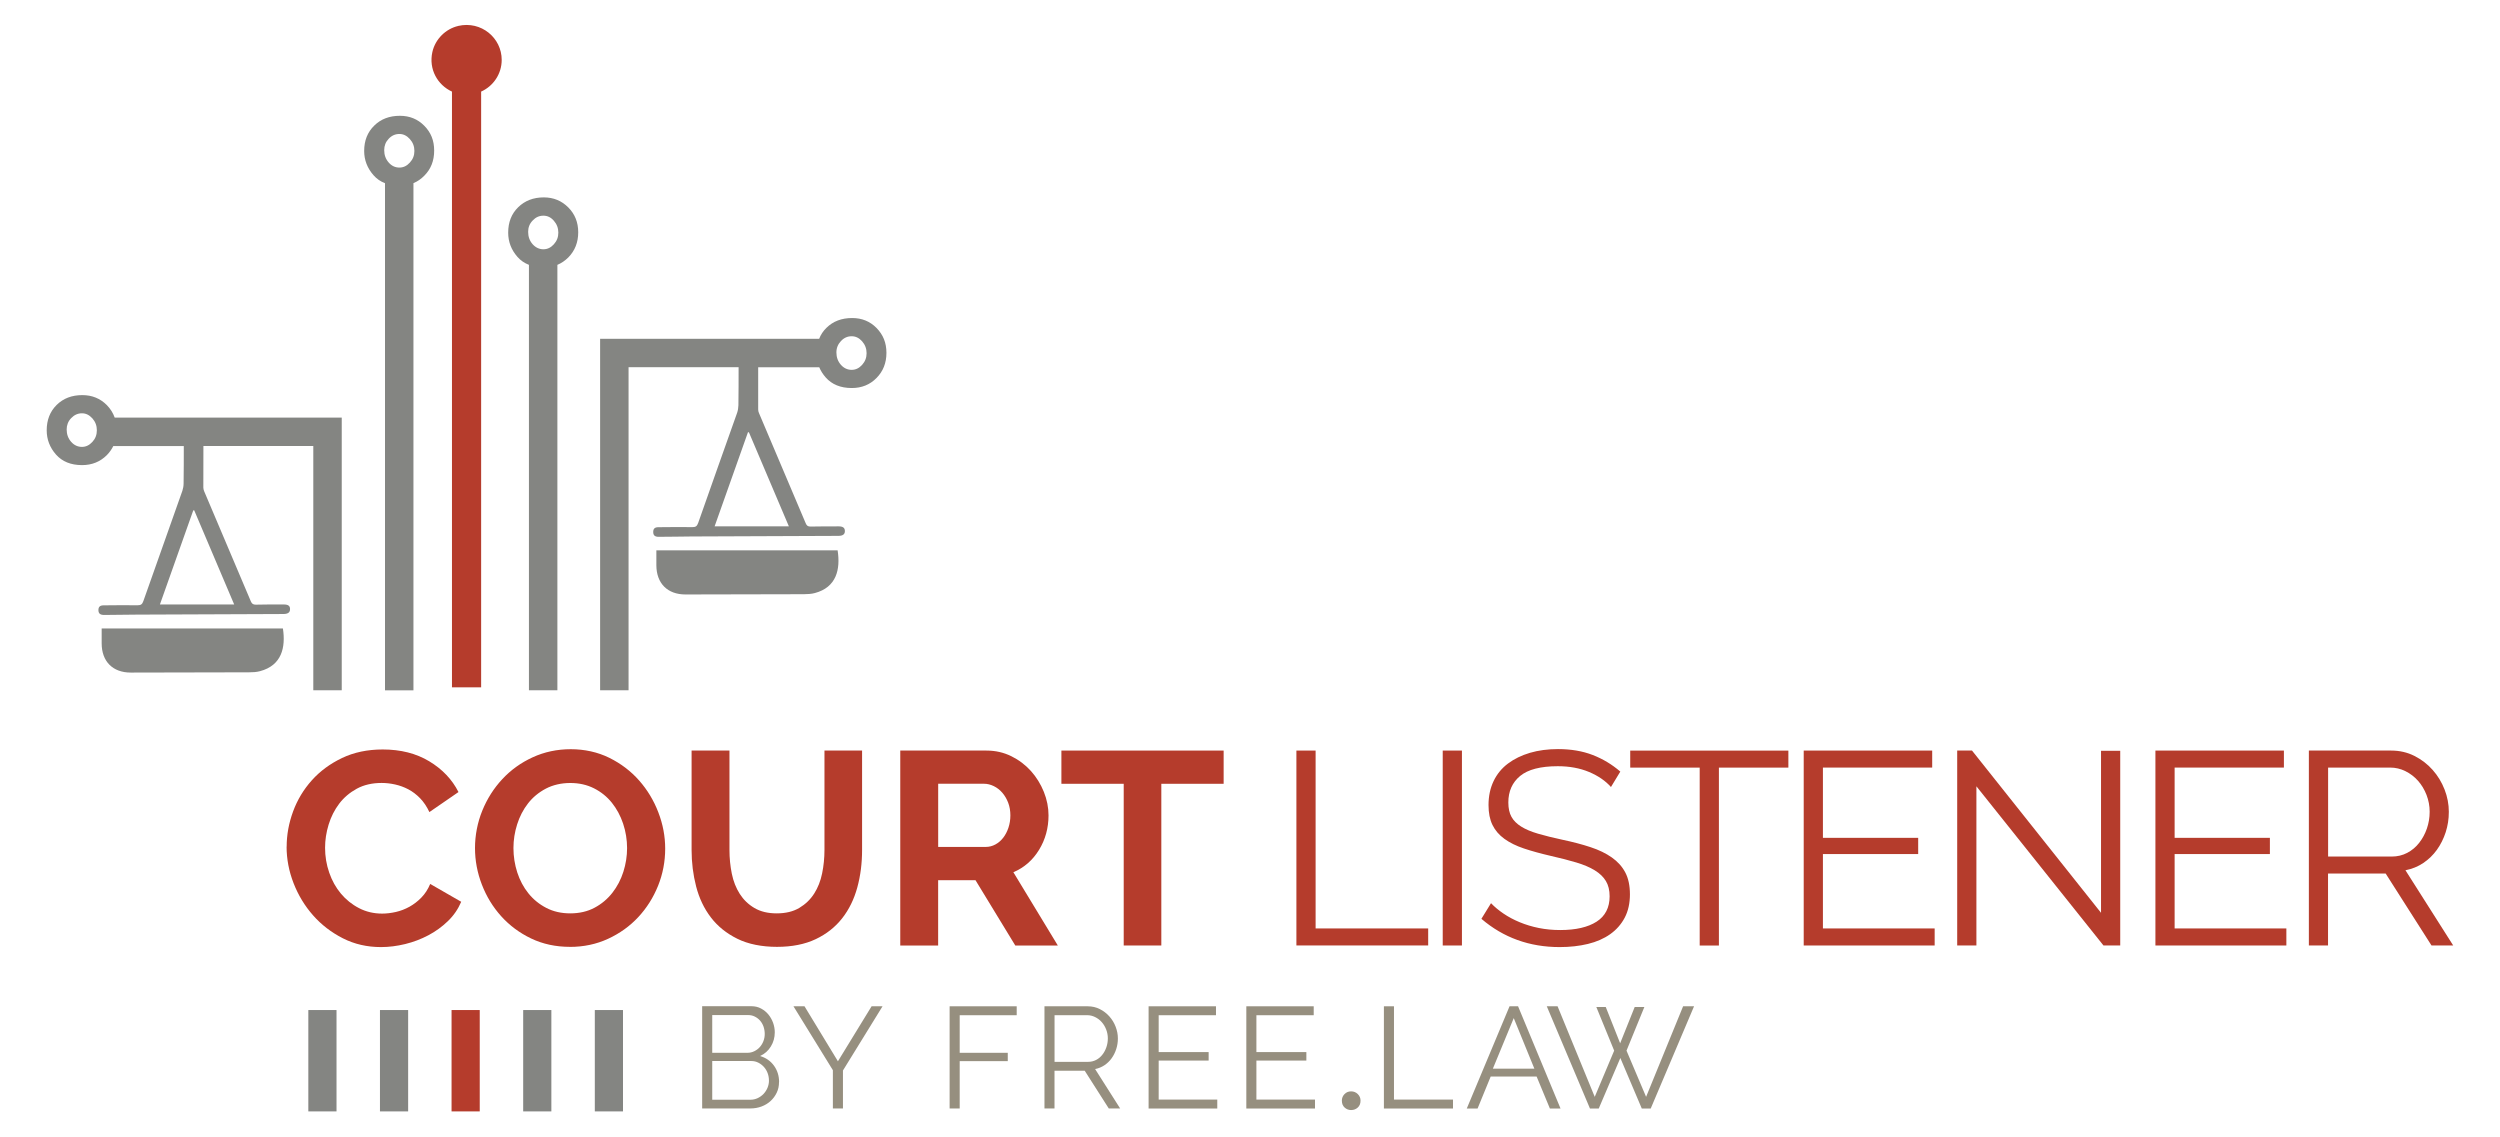
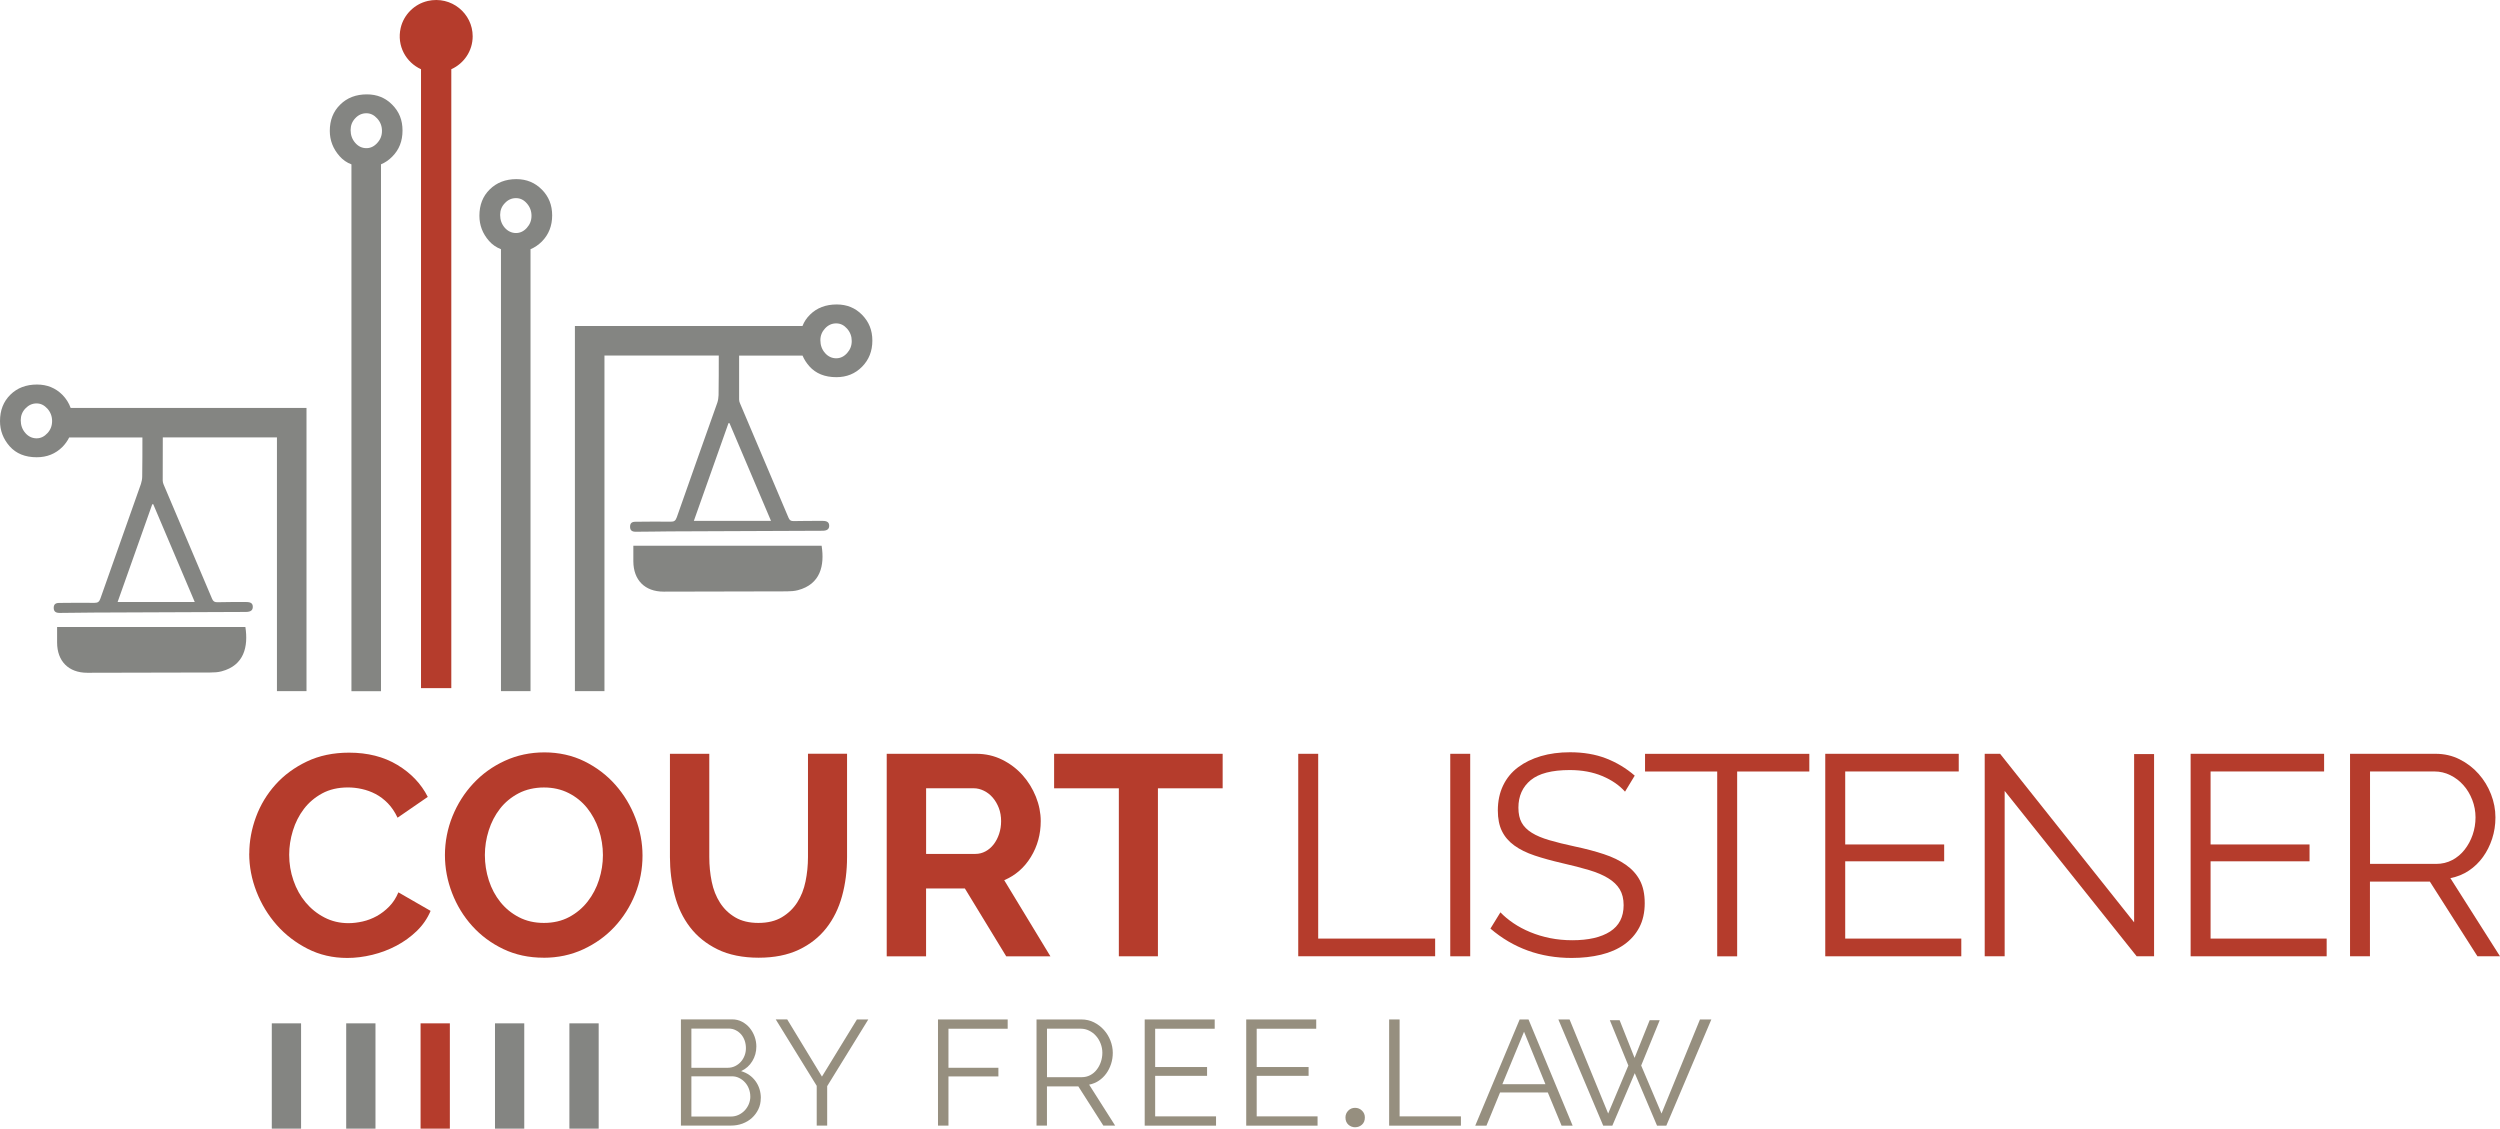
- <svg xmlns="http://www.w3.org/2000/svg" version="1.1" viewBox="0 0 660 300">
-   <defs>
-     <style>
+ <svg xmlns="http://www.w3.org/2000/svg" version="1.1" viewBox="0 0 635.32 286.821" id="svg2092" width="635.32" height="286.821">
+   <defs id="defs2002">
+     <style id="style2000">
      .cls-1 {
        fill: #968f7f;
      }

      .cls-1, .cls-2, .cls-3 {
        stroke-width: 0px;
      }

      .cls-2 {
        fill: #b53c2c;
      }

      .cls-3 {
        fill: #848582;
      }
    </style>
  </defs>
-   <g id="Layer_2" data-name="Layer 2">
-     <g>
-       <rect class="cls-3" x="157.03" y="266.65" width="7.44" height="26.76" />
-       <rect class="cls-3" x="81.4" y="266.65" width="7.44" height="26.76" />
-       <rect class="cls-3" x="100.31" y="266.65" width="7.44" height="26.76" />
-       <rect class="cls-2" x="119.21" y="266.65" width="7.44" height="26.76" />
-       <rect class="cls-3" x="138.12" y="266.65" width="7.44" height="26.76" />
+   <g id="Layer_2" data-name="Layer 2" transform="translate(-12.33,-6.588773)">
+     <g id="g2014">
+       <rect class="cls-3" x="157.03" y="266.65" width="7.44" height="26.76" id="rect2004" />
+       <rect class="cls-3" x="81.4" y="266.65" width="7.44" height="26.76" id="rect2006" />
+       <rect class="cls-3" x="100.31" y="266.65" width="7.44" height="26.76" id="rect2008" />
+       <rect class="cls-2" x="119.21" y="266.65" width="7.44" height="26.76" id="rect2010" />
+       <rect class="cls-3" x="138.12" y="266.65" width="7.44" height="26.76" id="rect2012" />
    </g>
-     <g>
-       <g>
-         <path class="cls-2" d="M75.68,223.52c0-3.14.57-6.24,1.7-9.31,1.13-3.07,2.79-5.81,4.96-8.23,2.17-2.42,4.83-4.37,7.97-5.87,3.14-1.5,6.72-2.25,10.73-2.25,4.73,0,8.83,1.04,12.28,3.12,3.45,2.08,6.03,4.78,7.72,8.12l-7.68,5.29c-.68-1.45-1.5-2.67-2.46-3.66-.97-.99-2.01-1.78-3.12-2.36-1.11-.58-2.27-1-3.48-1.27-1.21-.27-2.39-.4-3.55-.4-2.51,0-4.7.51-6.56,1.52-1.86,1.02-3.41,2.33-4.64,3.95-1.23,1.62-2.16,3.46-2.79,5.51-.63,2.05-.94,4.1-.94,6.12,0,2.27.36,4.46,1.09,6.56.72,2.1,1.75,3.95,3.08,5.54,1.33,1.59,2.92,2.88,4.78,3.84,1.86.97,3.9,1.45,6.12,1.45,1.16,0,2.37-.15,3.62-.43,1.26-.29,2.45-.75,3.59-1.38,1.13-.63,2.19-1.44,3.15-2.43.97-.99,1.74-2.19,2.32-3.59l8.19,4.71c-.82,1.93-1.99,3.64-3.52,5.11-1.52,1.47-3.24,2.72-5.15,3.73-1.91,1.01-3.95,1.79-6.12,2.32-2.17.53-4.3.8-6.38.8-3.67,0-7.03-.77-10.07-2.32-3.04-1.55-5.67-3.56-7.86-6.05-2.2-2.49-3.91-5.31-5.15-8.48-1.23-3.16-1.85-6.39-1.85-9.68Z" />
-         <path class="cls-2" d="M150.48,249.97c-3.77,0-7.19-.74-10.26-2.21-3.07-1.47-5.7-3.43-7.9-5.87-2.2-2.44-3.9-5.23-5.11-8.37-1.21-3.14-1.81-6.35-1.81-9.64s.64-6.72,1.92-9.86c1.28-3.14,3.04-5.92,5.29-8.33,2.25-2.42,4.92-4.34,8.01-5.76,3.09-1.42,6.45-2.14,10.07-2.14s7.11.76,10.18,2.28c3.07,1.52,5.69,3.52,7.86,5.98,2.17,2.46,3.87,5.27,5.07,8.41,1.21,3.14,1.81,6.33,1.81,9.57,0,3.43-.63,6.7-1.88,9.82-1.26,3.12-3,5.87-5.22,8.26-2.22,2.39-4.88,4.3-7.97,5.73-3.09,1.43-6.45,2.14-10.07,2.14ZM135.55,223.88c0,2.22.34,4.37,1.01,6.45.68,2.08,1.65,3.91,2.94,5.51,1.28,1.59,2.85,2.88,4.71,3.84,1.86.97,3.97,1.45,6.34,1.45s4.55-.49,6.41-1.49c1.86-.99,3.43-2.31,4.71-3.95,1.28-1.64,2.25-3.49,2.9-5.54.65-2.05.98-4.14.98-6.27s-.35-4.37-1.05-6.45c-.7-2.08-1.69-3.91-2.97-5.51-1.28-1.59-2.85-2.86-4.71-3.8-1.86-.94-3.95-1.41-6.27-1.41s-4.57.5-6.45,1.49c-1.88.99-3.46,2.3-4.71,3.91-1.26,1.62-2.21,3.46-2.86,5.51-.65,2.05-.98,4.14-.98,6.27Z" />
-         <path class="cls-2" d="M205.05,241.13c2.37,0,4.36-.48,5.98-1.45,1.62-.97,2.92-2.22,3.91-3.77.99-1.55,1.69-3.32,2.1-5.33.41-2,.62-4.07.62-6.2v-26.24h9.93v26.24c0,3.53-.42,6.84-1.27,9.93-.85,3.09-2.17,5.8-3.99,8.12s-4.14,4.16-6.99,5.51c-2.85,1.35-6.26,2.03-10.22,2.03s-7.6-.71-10.47-2.14c-2.88-1.42-5.21-3.31-6.99-5.65-1.79-2.34-3.08-5.06-3.88-8.15-.8-3.09-1.2-6.31-1.2-9.64v-26.24h10v26.24c0,2.17.21,4.26.62,6.27.41,2.01,1.11,3.78,2.1,5.33.99,1.55,2.28,2.79,3.88,3.73s3.55,1.41,5.87,1.41Z" />
-         <path class="cls-2" d="M237.67,249.61v-51.46h22.76c2.37,0,4.55.5,6.56,1.49,2,.99,3.73,2.3,5.18,3.91,1.45,1.62,2.58,3.46,3.41,5.51.82,2.05,1.23,4.12,1.23,6.2,0,3.33-.83,6.37-2.5,9.1-1.67,2.73-3.93,4.7-6.78,5.91l11.74,19.35h-11.23l-10.51-17.25h-9.86v17.25h-10ZM247.67,223.59h12.54c.92,0,1.78-.22,2.57-.65.8-.43,1.49-1.03,2.07-1.78.58-.75,1.04-1.63,1.38-2.65.34-1.01.51-2.1.51-3.26s-.19-2.32-.58-3.33c-.39-1.01-.91-1.9-1.56-2.65-.65-.75-1.4-1.33-2.25-1.74-.85-.41-1.7-.62-2.57-.62h-12.1v16.67Z" />
+     <g id="g2046">
+       <g id="g2024">
+         <path class="cls-2" d="m 75.68,223.52 c 0,-3.14 0.57,-6.24 1.7,-9.31 1.13,-3.07 2.79,-5.81 4.96,-8.23 2.17,-2.42 4.83,-4.37 7.97,-5.87 3.14,-1.5 6.72,-2.25 10.73,-2.25 4.73,0 8.83,1.04 12.28,3.12 3.45,2.08 6.03,4.78 7.72,8.12 l -7.68,5.29 c -0.68,-1.45 -1.5,-2.67 -2.46,-3.66 -0.97,-0.99 -2.01,-1.78 -3.12,-2.36 -1.11,-0.58 -2.27,-1 -3.48,-1.27 -1.21,-0.27 -2.39,-0.4 -3.55,-0.4 -2.51,0 -4.7,0.51 -6.56,1.52 -1.86,1.02 -3.41,2.33 -4.64,3.95 -1.23,1.62 -2.16,3.46 -2.79,5.51 -0.63,2.05 -0.94,4.1 -0.94,6.12 0,2.27 0.36,4.46 1.09,6.56 0.72,2.1 1.75,3.95 3.08,5.54 1.33,1.59 2.92,2.88 4.78,3.84 1.86,0.97 3.9,1.45 6.12,1.45 1.16,0 2.37,-0.15 3.62,-0.43 1.26,-0.29 2.45,-0.75 3.59,-1.38 1.13,-0.63 2.19,-1.44 3.15,-2.43 0.97,-0.99 1.74,-2.19 2.32,-3.59 l 8.19,4.71 c -0.82,1.93 -1.99,3.64 -3.52,5.11 -1.52,1.47 -3.24,2.72 -5.15,3.73 -1.91,1.01 -3.95,1.79 -6.12,2.32 -2.17,0.53 -4.3,0.8 -6.38,0.8 -3.67,0 -7.03,-0.77 -10.07,-2.32 -3.04,-1.55 -5.67,-3.56 -7.86,-6.05 -2.2,-2.49 -3.91,-5.31 -5.15,-8.48 -1.23,-3.16 -1.85,-6.39 -1.85,-9.68 z" id="path2016" />
+         <path class="cls-2" d="m 150.48,249.97 c -3.77,0 -7.19,-0.74 -10.26,-2.21 -3.07,-1.47 -5.7,-3.43 -7.9,-5.87 -2.2,-2.44 -3.9,-5.23 -5.11,-8.37 -1.21,-3.14 -1.81,-6.35 -1.81,-9.64 0,-3.29 0.64,-6.72 1.92,-9.86 1.28,-3.14 3.04,-5.92 5.29,-8.33 2.25,-2.42 4.92,-4.34 8.01,-5.76 3.09,-1.42 6.45,-2.14 10.07,-2.14 3.62,0 7.11,0.76 10.18,2.28 3.07,1.52 5.69,3.52 7.86,5.98 2.17,2.46 3.87,5.27 5.07,8.41 1.21,3.14 1.81,6.33 1.81,9.57 0,3.43 -0.63,6.7 -1.88,9.82 -1.26,3.12 -3,5.87 -5.22,8.26 -2.22,2.39 -4.88,4.3 -7.97,5.73 -3.09,1.43 -6.45,2.14 -10.07,2.14 z m -14.93,-26.09 c 0,2.22 0.34,4.37 1.01,6.45 0.68,2.08 1.65,3.91 2.94,5.51 1.28,1.59 2.85,2.88 4.71,3.84 1.86,0.97 3.97,1.45 6.34,1.45 2.37,0 4.55,-0.49 6.41,-1.49 1.86,-0.99 3.43,-2.31 4.71,-3.95 1.28,-1.64 2.25,-3.49 2.9,-5.54 0.65,-2.05 0.98,-4.14 0.98,-6.27 0,-2.13 -0.35,-4.37 -1.05,-6.45 -0.7,-2.08 -1.69,-3.91 -2.97,-5.51 -1.28,-1.59 -2.85,-2.86 -4.71,-3.8 -1.86,-0.94 -3.95,-1.41 -6.27,-1.41 -2.32,0 -4.57,0.5 -6.45,1.49 -1.88,0.99 -3.46,2.3 -4.71,3.91 -1.26,1.62 -2.21,3.46 -2.86,5.51 -0.65,2.05 -0.98,4.14 -0.98,6.27 z" id="path2018" />
+         <path class="cls-2" d="m 205.05,241.13 c 2.37,0 4.36,-0.48 5.98,-1.45 1.62,-0.97 2.92,-2.22 3.91,-3.77 0.99,-1.55 1.69,-3.32 2.1,-5.33 0.41,-2 0.62,-4.07 0.62,-6.2 v -26.24 h 9.93 v 26.24 c 0,3.53 -0.42,6.84 -1.27,9.93 -0.85,3.09 -2.17,5.8 -3.99,8.12 -1.82,2.32 -4.14,4.16 -6.99,5.51 -2.85,1.35 -6.26,2.03 -10.22,2.03 -3.96,0 -7.6,-0.71 -10.47,-2.14 -2.88,-1.42 -5.21,-3.31 -6.99,-5.65 -1.79,-2.34 -3.08,-5.06 -3.88,-8.15 -0.8,-3.09 -1.2,-6.31 -1.2,-9.64 v -26.24 h 10 v 26.24 c 0,2.17 0.21,4.26 0.62,6.27 0.41,2.01 1.11,3.78 2.1,5.33 0.99,1.55 2.28,2.79 3.88,3.73 1.6,0.94 3.55,1.41 5.87,1.41 z" id="path2020" />
+         <path class="cls-2" d="m 237.67,249.61 v -51.46 h 22.76 c 2.37,0 4.55,0.5 6.56,1.49 2,0.99 3.73,2.3 5.18,3.91 1.45,1.62 2.58,3.46 3.41,5.51 0.82,2.05 1.23,4.12 1.23,6.2 0,3.33 -0.83,6.37 -2.5,9.1 -1.67,2.73 -3.93,4.7 -6.78,5.91 l 11.74,19.35 h -11.23 l -10.51,-17.25 h -9.86 v 17.25 h -10 z m 10,-26.02 h 12.54 c 0.92,0 1.78,-0.22 2.57,-0.65 0.8,-0.43 1.49,-1.03 2.07,-1.78 0.58,-0.75 1.04,-1.63 1.38,-2.65 0.34,-1.01 0.51,-2.1 0.51,-3.26 0,-1.16 -0.19,-2.32 -0.58,-3.33 -0.39,-1.01 -0.91,-1.9 -1.56,-2.65 -0.65,-0.75 -1.4,-1.33 -2.25,-1.74 -0.85,-0.41 -1.7,-0.62 -2.57,-0.62 h -12.1 v 16.67 z" id="path2022" />
      </g>
-       <path class="cls-2" d="M323.04,206.92h-16.45v42.69h-9.93v-42.69h-16.45v-8.77h42.83v8.77Z" />
-       <g>
-         <path class="cls-2" d="M342.25,249.61v-51.46h5.07v46.96h29.72v4.49h-34.79Z" />
-         <path class="cls-2" d="M380.88,249.61v-51.46h5.07v51.46h-5.07Z" />
-         <path class="cls-2" d="M425.31,207.79c-1.45-1.64-3.38-2.97-5.8-3.99-2.42-1.01-5.17-1.52-8.26-1.52-4.54,0-7.85.86-9.93,2.57-2.08,1.72-3.12,4.05-3.12,6.99,0,1.55.28,2.82.83,3.81.55.99,1.41,1.85,2.57,2.57,1.16.73,2.65,1.35,4.46,1.88,1.81.53,3.95,1.06,6.41,1.59,2.75.58,5.23,1.23,7.43,1.96,2.2.72,4.07,1.63,5.62,2.72,1.55,1.09,2.73,2.4,3.55,3.95.82,1.55,1.23,3.48,1.23,5.8s-.46,4.42-1.38,6.16c-.92,1.74-2.2,3.19-3.84,4.35-1.64,1.16-3.6,2.02-5.87,2.57-2.27.55-4.76.83-7.46.83-7.97,0-14.86-2.49-20.66-7.46l2.54-4.13c.92.97,2.02,1.88,3.3,2.75,1.28.87,2.71,1.63,4.28,2.28,1.57.65,3.25,1.16,5.04,1.52,1.79.36,3.67.54,5.65.54,4.11,0,7.31-.74,9.6-2.21,2.29-1.47,3.44-3.71,3.44-6.7,0-1.59-.33-2.94-.98-4.02-.65-1.09-1.63-2.03-2.94-2.83-1.3-.8-2.92-1.49-4.86-2.07-1.93-.58-4.18-1.16-6.74-1.74-2.71-.63-5.07-1.28-7.1-1.96-2.03-.68-3.74-1.52-5.15-2.54-1.4-1.01-2.45-2.23-3.15-3.66-.7-1.42-1.05-3.18-1.05-5.25,0-2.37.45-4.48,1.34-6.34.89-1.86,2.16-3.41,3.81-4.64,1.64-1.23,3.58-2.17,5.8-2.83,2.22-.65,4.69-.98,7.39-.98,3.43,0,6.49.52,9.17,1.56,2.68,1.04,5.11,2.5,7.28,4.38l-2.46,4.06Z" />
-         <path class="cls-2" d="M472.13,202.65h-18.34v46.97h-5.07v-46.97h-18.34v-4.49h41.75v4.49Z" />
-         <path class="cls-2" d="M510.75,245.12v4.49h-34.57v-51.46h33.92v4.49h-28.85v18.55h25.15v4.28h-25.15v19.64h29.5Z" />
-         <path class="cls-2" d="M521.77,207.57v42.04h-5.07v-51.46h3.91l34.06,42.83v-42.76h5.07v51.39h-4.42l-33.56-42.04Z" />
-         <path class="cls-2" d="M603.6,245.12v4.49h-34.57v-51.46h33.92v4.49h-28.85v18.55h25.15v4.28h-25.15v19.64h29.5Z" />
-         <path class="cls-2" d="M609.54,249.61v-51.46h21.74c2.22,0,4.26.47,6.12,1.41,1.86.94,3.47,2.17,4.82,3.7,1.35,1.52,2.4,3.25,3.15,5.18.75,1.93,1.12,3.89,1.12,5.87s-.28,3.68-.83,5.4c-.56,1.72-1.33,3.26-2.32,4.64-.99,1.38-2.19,2.54-3.59,3.48-1.4.94-2.97,1.58-4.71,1.92l12.61,19.86h-5.73l-12.1-18.99h-15.22v18.99h-5.07ZM614.61,226.13h16.81c1.5,0,2.86-.33,4.1-.98,1.23-.65,2.28-1.53,3.15-2.65.87-1.11,1.55-2.37,2.03-3.77.48-1.4.73-2.87.73-4.42s-.28-3.03-.83-4.46c-.56-1.42-1.3-2.67-2.25-3.73-.94-1.06-2.05-1.91-3.33-2.54-1.28-.63-2.62-.94-4.02-.94h-16.38v23.48Z" />
+       <path class="cls-2" d="m 323.04,206.92 h -16.45 v 42.69 h -9.93 v -42.69 h -16.45 v -8.77 h 42.83 z" id="path2026" />
+       <g id="g2044">
+         <path class="cls-2" d="m 342.25,249.61 v -51.46 h 5.07 v 46.96 h 29.72 v 4.49 h -34.79 z" id="path2028" />
+         <path class="cls-2" d="m 380.88,249.61 v -51.46 h 5.07 v 51.46 z" id="path2030" />
+         <path class="cls-2" d="m 425.31,207.79 c -1.45,-1.64 -3.38,-2.97 -5.8,-3.99 -2.42,-1.01 -5.17,-1.52 -8.26,-1.52 -4.54,0 -7.85,0.86 -9.93,2.57 -2.08,1.72 -3.12,4.05 -3.12,6.99 0,1.55 0.28,2.82 0.83,3.81 0.55,0.99 1.41,1.85 2.57,2.57 1.16,0.73 2.65,1.35 4.46,1.88 1.81,0.53 3.95,1.06 6.41,1.59 2.75,0.58 5.23,1.23 7.43,1.96 2.2,0.72 4.07,1.63 5.62,2.72 1.55,1.09 2.73,2.4 3.55,3.95 0.82,1.55 1.23,3.48 1.23,5.8 0,2.32 -0.46,4.42 -1.38,6.16 -0.92,1.74 -2.2,3.19 -3.84,4.35 -1.64,1.16 -3.6,2.02 -5.87,2.57 -2.27,0.55 -4.76,0.83 -7.46,0.83 -7.97,0 -14.86,-2.49 -20.66,-7.46 l 2.54,-4.13 c 0.92,0.97 2.02,1.88 3.3,2.75 1.28,0.87 2.71,1.63 4.28,2.28 1.57,0.65 3.25,1.16 5.04,1.52 1.79,0.36 3.67,0.54 5.65,0.54 4.11,0 7.31,-0.74 9.6,-2.21 2.29,-1.47 3.44,-3.71 3.44,-6.7 0,-1.59 -0.33,-2.94 -0.98,-4.02 -0.65,-1.09 -1.63,-2.03 -2.94,-2.83 -1.3,-0.8 -2.92,-1.49 -4.86,-2.07 -1.93,-0.58 -4.18,-1.16 -6.74,-1.74 -2.71,-0.63 -5.07,-1.28 -7.1,-1.96 -2.03,-0.68 -3.74,-1.52 -5.15,-2.54 -1.4,-1.01 -2.45,-2.23 -3.15,-3.66 -0.7,-1.42 -1.05,-3.18 -1.05,-5.25 0,-2.37 0.45,-4.48 1.34,-6.34 0.89,-1.86 2.16,-3.41 3.81,-4.64 1.64,-1.23 3.58,-2.17 5.8,-2.83 2.22,-0.65 4.69,-0.98 7.39,-0.98 3.43,0 6.49,0.52 9.17,1.56 2.68,1.04 5.11,2.5 7.28,4.38 l -2.46,4.06 z" id="path2032" />
+         <path class="cls-2" d="m 472.13,202.65 h -18.34 v 46.97 h -5.07 v -46.97 h -18.34 v -4.49 h 41.75 z" id="path2034" />
+         <path class="cls-2" d="m 510.75,245.12 v 4.49 h -34.57 v -51.46 h 33.92 v 4.49 h -28.85 v 18.55 h 25.15 v 4.28 h -25.15 v 19.64 h 29.5 z" id="path2036" />
+         <path class="cls-2" d="m 521.77,207.57 v 42.04 h -5.07 v -51.46 h 3.91 l 34.06,42.83 v -42.76 h 5.07 v 51.39 h -4.42 l -33.56,-42.04 z" id="path2038" />
+         <path class="cls-2" d="m 603.6,245.12 v 4.49 h -34.57 v -51.46 h 33.92 v 4.49 H 574.1 v 18.55 h 25.15 v 4.28 H 574.1 v 19.64 h 29.5 z" id="path2040" />
+         <path class="cls-2" d="m 609.54,249.61 v -51.46 h 21.74 c 2.22,0 4.26,0.47 6.12,1.41 1.86,0.94 3.47,2.17 4.82,3.7 1.35,1.52 2.4,3.25 3.15,5.18 0.75,1.93 1.12,3.89 1.12,5.87 0,1.98 -0.28,3.68 -0.83,5.4 -0.56,1.72 -1.33,3.26 -2.32,4.64 -0.99,1.38 -2.19,2.54 -3.59,3.48 -1.4,0.94 -2.97,1.58 -4.71,1.92 l 12.61,19.86 h -5.73 l -12.1,-18.99 H 614.6 v 18.99 h -5.07 z m 5.07,-23.48 h 16.81 c 1.5,0 2.86,-0.33 4.1,-0.98 1.23,-0.65 2.28,-1.53 3.15,-2.65 0.87,-1.11 1.55,-2.37 2.03,-3.77 0.48,-1.4 0.73,-2.87 0.73,-4.42 0,-1.55 -0.28,-3.03 -0.83,-4.46 -0.56,-1.42 -1.3,-2.67 -2.25,-3.73 -0.94,-1.06 -2.05,-1.91 -3.33,-2.54 -1.28,-0.63 -2.62,-0.94 -4.02,-0.94 h -16.38 v 23.48 z" id="path2042" />
      </g>
    </g>
-     <g>
-       <path class="cls-1" d="M205.66,285.69c0,1.01-.2,1.94-.61,2.79-.41.85-.95,1.58-1.63,2.2-.68.62-1.48,1.1-2.39,1.44s-1.89.51-2.93.51h-12.73v-26.99h13c.94,0,1.79.2,2.55.61.76.41,1.41.93,1.94,1.58.53.65.94,1.38,1.24,2.2.29.82.44,1.65.44,2.49,0,1.37-.34,2.62-1.03,3.74-.68,1.13-1.63,1.97-2.85,2.53,1.55.46,2.77,1.31,3.67,2.55.9,1.24,1.35,2.69,1.35,4.33ZM188.03,267.98v9.96h9.27c.66,0,1.27-.14,1.84-.42.57-.28,1.06-.65,1.46-1.1.41-.46.72-.98.95-1.58.23-.6.34-1.22.34-1.88s-.11-1.33-.32-1.94c-.22-.61-.52-1.13-.91-1.58-.39-.44-.86-.8-1.39-1.06-.53-.27-1.12-.4-1.75-.4h-9.5ZM203,285.24c0-.66-.11-1.3-.34-1.92-.23-.62-.55-1.16-.97-1.63-.42-.47-.91-.85-1.48-1.14-.57-.29-1.18-.44-1.84-.44h-10.34v10.22h10.07c.68,0,1.32-.14,1.92-.42.59-.28,1.11-.65,1.56-1.12.44-.47.79-1.01,1.05-1.63.25-.62.38-1.26.38-1.92Z" />
-       <path class="cls-1" d="M212.39,265.66l8.82,14.52,8.89-14.52h2.89l-10.45,16.95v10.03h-2.66v-10.11l-10.41-16.88h2.93Z" />
+     <g id="g2052">
+       <path class="cls-1" d="m 205.66,285.69 c 0,1.01 -0.2,1.94 -0.61,2.79 -0.41,0.85 -0.95,1.58 -1.63,2.2 -0.68,0.62 -1.48,1.1 -2.39,1.44 -0.91,0.34 -1.89,0.51 -2.93,0.51 h -12.73 v -26.99 h 13 c 0.94,0 1.79,0.2 2.55,0.61 0.76,0.41 1.41,0.93 1.94,1.58 0.53,0.65 0.94,1.38 1.24,2.2 0.29,0.82 0.44,1.65 0.44,2.49 0,1.37 -0.34,2.62 -1.03,3.74 -0.68,1.13 -1.63,1.97 -2.85,2.53 1.55,0.46 2.77,1.31 3.67,2.55 0.9,1.24 1.35,2.69 1.35,4.33 z m -17.63,-17.71 v 9.96 h 9.27 c 0.66,0 1.27,-0.14 1.84,-0.42 0.57,-0.28 1.06,-0.65 1.46,-1.1 0.41,-0.46 0.72,-0.98 0.95,-1.58 0.23,-0.6 0.34,-1.22 0.34,-1.88 0,-0.66 -0.11,-1.33 -0.32,-1.94 -0.22,-0.61 -0.52,-1.13 -0.91,-1.58 -0.39,-0.44 -0.86,-0.8 -1.39,-1.06 -0.53,-0.27 -1.12,-0.4 -1.75,-0.4 h -9.5 z M 203,285.24 c 0,-0.66 -0.11,-1.3 -0.34,-1.92 -0.23,-0.62 -0.55,-1.16 -0.97,-1.63 -0.42,-0.47 -0.91,-0.85 -1.48,-1.14 -0.57,-0.29 -1.18,-0.44 -1.84,-0.44 h -10.34 v 10.22 h 10.07 c 0.68,0 1.32,-0.14 1.92,-0.42 0.59,-0.28 1.11,-0.65 1.56,-1.12 0.44,-0.47 0.79,-1.01 1.05,-1.63 0.25,-0.62 0.38,-1.26 0.38,-1.92 z" id="path2048" />
+       <path class="cls-1" d="m 212.39,265.66 8.82,14.52 8.89,-14.52 h 2.89 l -10.45,16.95 v 10.03 h -2.66 v -10.11 l -10.41,-16.88 h 2.93 z" id="path2050" />
    </g>
-     <g>
-       <path class="cls-1" d="M250.7,292.65v-26.99h17.71v2.36h-15.05v9.92h12.69v2.2h-12.69v12.5h-2.66Z" />
-       <path class="cls-1" d="M275.74,292.65v-26.99h11.4c1.17,0,2.24.25,3.21.74.97.49,1.82,1.14,2.53,1.94.71.8,1.26,1.7,1.65,2.72.39,1.01.59,2.04.59,3.08s-.15,1.93-.44,2.83c-.29.9-.7,1.71-1.22,2.43-.52.72-1.15,1.33-1.88,1.82-.74.49-1.56.83-2.47,1.01l6.61,10.41h-3l-6.35-9.96h-7.98v9.96h-2.66ZM278.41,280.33h8.82c.79,0,1.5-.17,2.15-.51s1.2-.8,1.65-1.39c.46-.58.81-1.24,1.06-1.98.25-.73.38-1.51.38-2.32s-.15-1.59-.44-2.34c-.29-.75-.68-1.4-1.18-1.96-.49-.56-1.08-1-1.75-1.33-.67-.33-1.37-.49-2.11-.49h-8.59v12.31Z" />
-       <path class="cls-1" d="M321.36,290.29v2.36h-18.13v-26.99h17.79v2.36h-15.13v9.73h13.19v2.24h-13.19v10.3h15.47Z" />
-       <path class="cls-1" d="M347.16,290.29v2.36h-18.13v-26.99h17.79v2.36h-15.13v9.73h13.19v2.24h-13.19v10.3h15.47Z" />
+     <g id="g2062">
+       <path class="cls-1" d="m 250.7,292.65 v -26.99 h 17.71 v 2.36 h -15.05 v 9.92 h 12.69 v 2.2 h -12.69 v 12.5 h -2.66 z" id="path2054" />
+       <path class="cls-1" d="m 275.74,292.65 v -26.99 h 11.4 c 1.17,0 2.24,0.25 3.21,0.74 0.97,0.49 1.82,1.14 2.53,1.94 0.71,0.8 1.26,1.7 1.65,2.72 0.39,1.01 0.59,2.04 0.59,3.08 0,1.04 -0.15,1.93 -0.44,2.83 -0.29,0.9 -0.7,1.71 -1.22,2.43 -0.52,0.72 -1.15,1.33 -1.88,1.82 -0.74,0.49 -1.56,0.83 -2.47,1.01 l 6.61,10.41 h -3 l -6.35,-9.96 h -7.98 v 9.96 h -2.66 z m 2.67,-12.32 h 8.82 c 0.79,0 1.5,-0.17 2.15,-0.51 0.65,-0.34 1.2,-0.8 1.65,-1.39 0.46,-0.58 0.81,-1.24 1.06,-1.98 0.25,-0.73 0.38,-1.51 0.38,-2.32 0,-0.81 -0.15,-1.59 -0.44,-2.34 -0.29,-0.75 -0.68,-1.4 -1.18,-1.96 -0.49,-0.56 -1.08,-1 -1.75,-1.33 -0.67,-0.33 -1.37,-0.49 -2.11,-0.49 h -8.59 v 12.31 z" id="path2056" />
+       <path class="cls-1" d="m 321.36,290.29 v 2.36 h -18.13 v -26.99 h 17.79 v 2.36 h -15.13 v 9.73 h 13.19 v 2.24 h -13.19 v 10.3 z" id="path2058" />
+       <path class="cls-1" d="m 347.16,290.29 v 2.36 h -18.13 v -26.99 h 17.79 v 2.36 h -15.13 v 9.73 h 13.19 v 2.24 h -13.19 v 10.3 z" id="path2060" />
    </g>
-     <path class="cls-1" d="M356.74,293.06c-.68,0-1.26-.22-1.75-.66-.49-.44-.74-1.05-.74-1.84,0-.67.24-1.24.7-1.72.47-.48,1.05-.72,1.74-.72s1.28.24,1.76.71c.49.48.73,1.05.73,1.73,0,.78-.24,1.39-.73,1.83-.49.44-1.06.66-1.71.66Z" />
-     <g>
-       <path class="cls-1" d="M365.35,292.65v-26.99h2.66v24.63h15.58v2.36h-18.24Z" />
-       <path class="cls-1" d="M398.53,265.66h2.24l11.21,26.99h-2.81l-3.5-8.44h-12.13l-3.46,8.44h-2.85l11.29-26.99ZM405.07,282.12l-5.44-13.34-5.51,13.34h10.95Z" />
+     <path class="cls-1" d="m 356.74,293.06 c -0.68,0 -1.26,-0.22 -1.75,-0.66 -0.49,-0.44 -0.74,-1.05 -0.74,-1.84 0,-0.67 0.24,-1.24 0.7,-1.72 0.47,-0.48 1.05,-0.72 1.74,-0.72 0.69,0 1.28,0.24 1.76,0.71 0.49,0.48 0.73,1.05 0.73,1.73 0,0.78 -0.24,1.39 -0.73,1.83 -0.49,0.44 -1.06,0.66 -1.71,0.66 z" id="path2064" />
+     <g id="g2070">
+       <path class="cls-1" d="m 365.35,292.65 v -26.99 h 2.66 v 24.63 h 15.58 v 2.36 z" id="path2066" />
+       <path class="cls-1" d="m 398.53,265.66 h 2.24 l 11.21,26.99 h -2.81 l -3.5,-8.44 h -12.13 l -3.46,8.44 h -2.85 l 11.29,-26.99 z m 6.54,16.46 -5.44,-13.34 -5.51,13.34 z" id="path2068" />
    </g>
-     <path class="cls-1" d="M421.41,265.85h2.51l3.8,9.58,3.84-9.58h2.55l-4.71,11.52,5.17,12.2,9.77-23.91h2.89l-11.44,26.99h-2.36l-5.66-13.34-5.7,13.34h-2.32l-11.4-26.99h2.85l9.81,23.91,5.13-12.2-4.71-11.52Z" />
-     <path class="cls-2" d="M120.98,6.85c-3.36.78-6.07,3.5-6.83,6.86-1.03,4.57,1.38,8.74,5.17,10.47v157.28h7.7V24.18c3.2-1.44,5.43-4.64,5.43-8.37,0-5.79-5.4-10.36-11.47-8.97Z" />
+     <path class="cls-1" d="m 421.41,265.85 h 2.51 l 3.8,9.58 3.84,-9.58 h 2.55 l -4.71,11.52 5.17,12.2 9.77,-23.91 h 2.89 l -11.44,26.99 h -2.36 l -5.66,-13.34 -5.7,13.34 h -2.32 l -11.4,-26.99 h 2.85 l 9.81,23.91 5.13,-12.2 -4.71,-11.52 z" id="path2072" />
+     <path class="cls-2" d="m 120.98,6.85 c -3.36,0.78 -6.07,3.5 -6.83,6.86 -1.03,4.57 1.38,8.74 5.17,10.47 v 157.28 h 7.7 V 24.18 c 3.2,-1.44 5.43,-4.64 5.43,-8.37 0,-5.79 -5.4,-10.36 -11.47,-8.97 z" id="path2074" />
  </g>
-   <g id="Layer_3" data-name="Layer 3">
-     <g>
-       <path class="cls-3" d="M221.13,145.28h-47.85v3.95c.02,4.78,2.93,7.71,7.69,7.71,10.42-.02,20.83-.05,31.27-.07.95-.02,1.94-.05,2.86-.3,5.75-1.52,6.81-6.28,6.03-11.29Z" />
-       <path class="cls-3" d="M231.41,86.59c-1.73-1.76-3.88-2.63-6.44-2.63-2.77,0-5.03.85-6.79,2.59-.85.83-1.5,1.8-1.92,2.89h-57.83v92.79h7.51s0-85.29,0-85.29h29.05c0,3.35,0,6.7-.05,10.05-.02.65-.12,1.34-.32,1.94-3.44,9.72-6.91,19.42-10.3,29.12-.3.85-.67,1.13-1.52,1.11-3-.05-5.98,0-8.96.02-.99,0-1.39.39-1.39,1.27s.44,1.29,1.5,1.27c2.86,0,5.7-.07,8.57-.09,12.93-.05,25.87-.12,38.82-.16,1.18,0,1.73-.44,1.71-1.29s-.51-1.22-1.66-1.22c-2.47,0-4.92,0-7.37.05-.72.02-1.04-.21-1.32-.88-4.11-9.7-8.22-19.38-12.33-29.08-.14-.3-.21-.62-.21-.95v-11.15h16.12c.39.95.97,1.85,1.71,2.7,1.64,1.85,3.93,2.79,6.88,2.79,2.61,0,4.8-.88,6.54-2.66,1.73-1.76,2.61-3.95,2.61-6.63s-.88-4.78-2.61-6.56ZM208.27,138.95h-19.61c2.93-8.27,5.87-16.56,8.8-24.83h.25c3.51,8.22,7,16.44,10.55,24.83ZM227.6,96.32c-.79.88-1.71,1.32-2.77,1.32s-2.06-.44-2.84-1.34c-.79-.9-1.18-1.99-1.18-3.26,0-1.18.42-2.17,1.2-3,.79-.85,1.73-1.27,2.82-1.27s1.99.46,2.77,1.34c.79.9,1.18,1.94,1.18,3.14s-.39,2.19-1.18,3.07Z" />
-       <path class="cls-3" d="M74.69,165.92H26.84c0,1.43-.02,2.68,0,3.93,0,4.78,2.93,7.71,7.67,7.71,10.42-.02,20.85-.05,31.27-.07.95,0,1.94-.05,2.86-.3,5.75-1.52,6.81-6.28,6.05-11.27Z" />
-       <path class="cls-3" d="M30.28,110.24c-.44-1.22-1.13-2.33-2.08-3.3-1.76-1.76-3.9-2.63-6.47-2.63-2.75,0-5.01.85-6.77,2.59s-2.63,3.97-2.63,6.7c0,2.4.81,4.53,2.45,6.4,1.64,1.85,3.93,2.79,6.88,2.79,2.61,0,4.78-.88,6.54-2.63.72-.74,1.27-1.52,1.71-2.4h18.61c0,3.28,0,6.58-.05,9.86,0,.65-.12,1.34-.32,1.94-3.42,9.72-6.88,19.4-10.3,29.12-.3.85-.65,1.11-1.52,1.11-2.98-.05-5.98,0-8.96.02-.97,0-1.39.39-1.39,1.27.02.88.46,1.27,1.52,1.27,2.84-.02,5.7-.07,8.54-.09,12.93-.07,25.89-.12,38.82-.16,1.2-.02,1.73-.44,1.71-1.32,0-.83-.49-1.2-1.66-1.2-2.45,0-4.92-.02-7.37.05-.69,0-1.04-.21-1.32-.88-4.09-9.7-8.22-19.38-12.33-29.08-.12-.3-.21-.65-.21-.97,0-3.63,0-7.3.02-10.95h29.01v64.48h7.51s0-71.98,0-71.98H30.28ZM24.39,116.66c-.81.88-1.71,1.32-2.77,1.32s-2.06-.44-2.84-1.34c-.79-.9-1.18-1.99-1.18-3.26,0-1.15.39-2.17,1.2-3,.79-.83,1.73-1.27,2.82-1.27s1.96.46,2.77,1.34c.79.9,1.18,1.94,1.18,3.14s-.39,2.22-1.18,3.07ZM61.83,159.57h-19.61c2.93-8.27,5.87-16.56,8.8-24.83.07,0,.16,0,.25-.02,3.49,8.22,6.97,16.47,10.55,24.85Z" />
-       <path class="cls-3" d="M112.01,33.2c-1.73-1.76-3.88-2.63-6.44-2.63-2.75,0-5.01.85-6.77,2.59-1.78,1.73-2.66,3.97-2.66,6.7,0,2.4.83,4.53,2.47,6.4.83.95,1.85,1.66,3.03,2.1v133.88h7.51V48.35c1.06-.44,2.01-1.09,2.86-1.96,1.76-1.76,2.61-3.95,2.61-6.63s-.85-4.78-2.61-6.56ZM108.2,42.92c-.79.88-1.71,1.32-2.75,1.32-1.11,0-2.06-.44-2.84-1.34-.79-.9-1.18-1.99-1.18-3.26,0-1.18.39-2.17,1.18-3,.79-.85,1.73-1.27,2.84-1.27,1.04,0,1.96.46,2.75,1.34.81.9,1.2,1.94,1.2,3.14s-.39,2.19-1.2,3.07Z" />
-       <path class="cls-3" d="M150.03,54.77c-1.73-1.76-3.9-2.66-6.47-2.66-2.75,0-5.01.88-6.77,2.61-1.76,1.73-2.63,3.95-2.63,6.7,0,2.4.81,4.53,2.45,6.4.83.95,1.85,1.64,3.03,2.1v112.31h7.51v-112.31c1.06-.44,2.03-1.11,2.89-1.96,1.73-1.76,2.61-3.97,2.61-6.63s-.88-4.8-2.61-6.56ZM146.22,64.49c-.79.88-1.71,1.32-2.77,1.32s-2.06-.46-2.84-1.34c-.79-.9-1.18-1.99-1.18-3.26,0-1.18.39-2.17,1.2-3,.79-.85,1.73-1.27,2.82-1.27s1.99.44,2.77,1.34c.79.9,1.18,1.94,1.18,3.14s-.39,2.19-1.18,3.07Z" />
+   <g id="Layer_3" data-name="Layer 3" transform="translate(-12.33,-6.588773)">
+     <g id="g2089">
+       <path class="cls-3" d="m 221.13,145.28 h -47.85 v 3.95 c 0.02,4.78 2.93,7.71 7.69,7.71 10.42,-0.02 20.83,-0.05 31.27,-0.07 0.95,-0.02 1.94,-0.05 2.86,-0.3 5.75,-1.52 6.81,-6.28 6.03,-11.29 z" id="path2077" />
+       <path class="cls-3" d="m 231.41,86.59 c -1.73,-1.76 -3.88,-2.63 -6.44,-2.63 -2.77,0 -5.03,0.85 -6.79,2.59 -0.85,0.83 -1.5,1.8 -1.92,2.89 h -57.83 v 92.79 h 7.51 c 0,0 0,-85.29 0,-85.29 h 29.05 c 0,3.35 0,6.7 -0.05,10.05 -0.02,0.65 -0.12,1.34 -0.32,1.94 -3.44,9.72 -6.91,19.42 -10.3,29.12 -0.3,0.85 -0.67,1.13 -1.52,1.11 -3,-0.05 -5.98,0 -8.96,0.02 -0.99,0 -1.39,0.39 -1.39,1.27 0,0.88 0.44,1.29 1.5,1.27 2.86,0 5.7,-0.07 8.57,-0.09 12.93,-0.05 25.87,-0.12 38.82,-0.16 1.18,0 1.73,-0.44 1.71,-1.29 -0.02,-0.85 -0.51,-1.22 -1.66,-1.22 -2.47,0 -4.92,0 -7.37,0.05 -0.72,0.02 -1.04,-0.21 -1.32,-0.88 -4.11,-9.7 -8.22,-19.38 -12.33,-29.08 -0.14,-0.3 -0.21,-0.62 -0.21,-0.95 V 96.95 h 16.12 c 0.39,0.95 0.97,1.85 1.71,2.7 1.64,1.85 3.93,2.79 6.88,2.79 2.61,0 4.8,-0.88 6.54,-2.66 1.73,-1.76 2.61,-3.95 2.61,-6.63 0,-2.68 -0.88,-4.78 -2.61,-6.56 z m -23.14,52.36 h -19.61 c 2.93,-8.27 5.87,-16.56 8.8,-24.83 h 0.25 c 3.51,8.22 7,16.44 10.55,24.83 z M 227.6,96.32 c -0.79,0.88 -1.71,1.32 -2.77,1.32 -1.06,0 -2.06,-0.44 -2.84,-1.34 -0.79,-0.9 -1.18,-1.99 -1.18,-3.26 0,-1.18 0.42,-2.17 1.2,-3 0.79,-0.85 1.73,-1.27 2.82,-1.27 1.09,0 1.99,0.46 2.77,1.34 0.79,0.9 1.18,1.94 1.18,3.14 0,1.2 -0.39,2.19 -1.18,3.07 z" id="path2079" />
+       <path class="cls-3" d="M 74.69,165.92 H 26.84 c 0,1.43 -0.02,2.68 0,3.93 0,4.78 2.93,7.71 7.67,7.71 10.42,-0.02 20.85,-0.05 31.27,-0.07 0.95,0 1.94,-0.05 2.86,-0.3 5.75,-1.52 6.81,-6.28 6.05,-11.27 z" id="path2081" />
+       <path class="cls-3" d="m 30.28,110.24 c -0.44,-1.22 -1.13,-2.33 -2.08,-3.3 -1.76,-1.76 -3.9,-2.63 -6.47,-2.63 -2.75,0 -5.01,0.85 -6.77,2.59 -1.76,1.74 -2.63,3.97 -2.63,6.7 0,2.4 0.81,4.53 2.45,6.4 1.64,1.85 3.93,2.79 6.88,2.79 2.61,0 4.78,-0.88 6.54,-2.63 0.72,-0.74 1.27,-1.52 1.71,-2.4 h 18.61 c 0,3.28 0,6.58 -0.05,9.86 0,0.65 -0.12,1.34 -0.32,1.94 -3.42,9.72 -6.88,19.4 -10.3,29.12 -0.3,0.85 -0.65,1.11 -1.52,1.11 -2.98,-0.05 -5.98,0 -8.96,0.02 -0.97,0 -1.39,0.39 -1.39,1.27 0.02,0.88 0.46,1.27 1.52,1.27 2.84,-0.02 5.7,-0.07 8.54,-0.09 12.93,-0.07 25.89,-0.12 38.82,-0.16 1.2,-0.02 1.73,-0.44 1.71,-1.32 0,-0.83 -0.49,-1.2 -1.66,-1.2 -2.45,0 -4.92,-0.02 -7.37,0.05 -0.69,0 -1.04,-0.21 -1.32,-0.88 -4.09,-9.7 -8.22,-19.38 -12.33,-29.08 -0.12,-0.3 -0.21,-0.65 -0.21,-0.97 0,-3.63 0,-7.3 0.02,-10.95 h 29.01 v 64.48 h 7.51 c 0,0 0,-71.98 0,-71.98 H 30.28 Z m -5.89,6.42 c -0.81,0.88 -1.71,1.32 -2.77,1.32 -1.06,0 -2.06,-0.44 -2.84,-1.34 -0.79,-0.9 -1.18,-1.99 -1.18,-3.26 0,-1.15 0.39,-2.17 1.2,-3 0.79,-0.83 1.73,-1.27 2.82,-1.27 1.09,0 1.96,0.46 2.77,1.34 0.79,0.9 1.18,1.94 1.18,3.14 0,1.2 -0.39,2.22 -1.18,3.07 z m 37.44,42.91 H 42.22 c 2.93,-8.27 5.87,-16.56 8.8,-24.83 0.07,0 0.16,0 0.25,-0.02 3.49,8.22 6.97,16.47 10.55,24.85 z" id="path2083" />
+       <path class="cls-3" d="m 112.01,33.2 c -1.73,-1.76 -3.88,-2.63 -6.44,-2.63 -2.75,0 -5.01,0.85 -6.77,2.59 -1.78,1.73 -2.66,3.97 -2.66,6.7 0,2.4 0.83,4.53 2.47,6.4 0.83,0.95 1.85,1.66 3.03,2.1 v 133.88 h 7.51 V 48.35 c 1.06,-0.44 2.01,-1.09 2.86,-1.96 1.76,-1.76 2.61,-3.95 2.61,-6.63 0,-2.68 -0.85,-4.78 -2.61,-6.56 z m -3.81,9.72 c -0.79,0.88 -1.71,1.32 -2.75,1.32 -1.11,0 -2.06,-0.44 -2.84,-1.34 -0.79,-0.9 -1.18,-1.99 -1.18,-3.26 0,-1.18 0.39,-2.17 1.18,-3 0.79,-0.85 1.73,-1.27 2.84,-1.27 1.04,0 1.96,0.46 2.75,1.34 0.81,0.9 1.2,1.94 1.2,3.14 0,1.2 -0.39,2.19 -1.2,3.07 z" id="path2085" />
+       <path class="cls-3" d="m 150.03,54.77 c -1.73,-1.76 -3.9,-2.66 -6.47,-2.66 -2.75,0 -5.01,0.88 -6.77,2.61 -1.76,1.73 -2.63,3.95 -2.63,6.7 0,2.4 0.81,4.53 2.45,6.4 0.83,0.95 1.85,1.64 3.03,2.1 v 112.31 h 7.51 V 69.92 c 1.06,-0.44 2.03,-1.11 2.89,-1.96 1.73,-1.76 2.61,-3.97 2.61,-6.63 0,-2.66 -0.88,-4.8 -2.61,-6.56 z m -3.81,9.72 c -0.79,0.88 -1.71,1.32 -2.77,1.32 -1.06,0 -2.06,-0.46 -2.84,-1.34 -0.79,-0.9 -1.18,-1.99 -1.18,-3.26 0,-1.18 0.39,-2.17 1.2,-3 0.79,-0.85 1.73,-1.27 2.82,-1.27 1.09,0 1.99,0.44 2.77,1.34 0.79,0.9 1.18,1.94 1.18,3.14 0,1.2 -0.39,2.19 -1.18,3.07 z" id="path2087" />
    </g>
  </g>
</svg>
